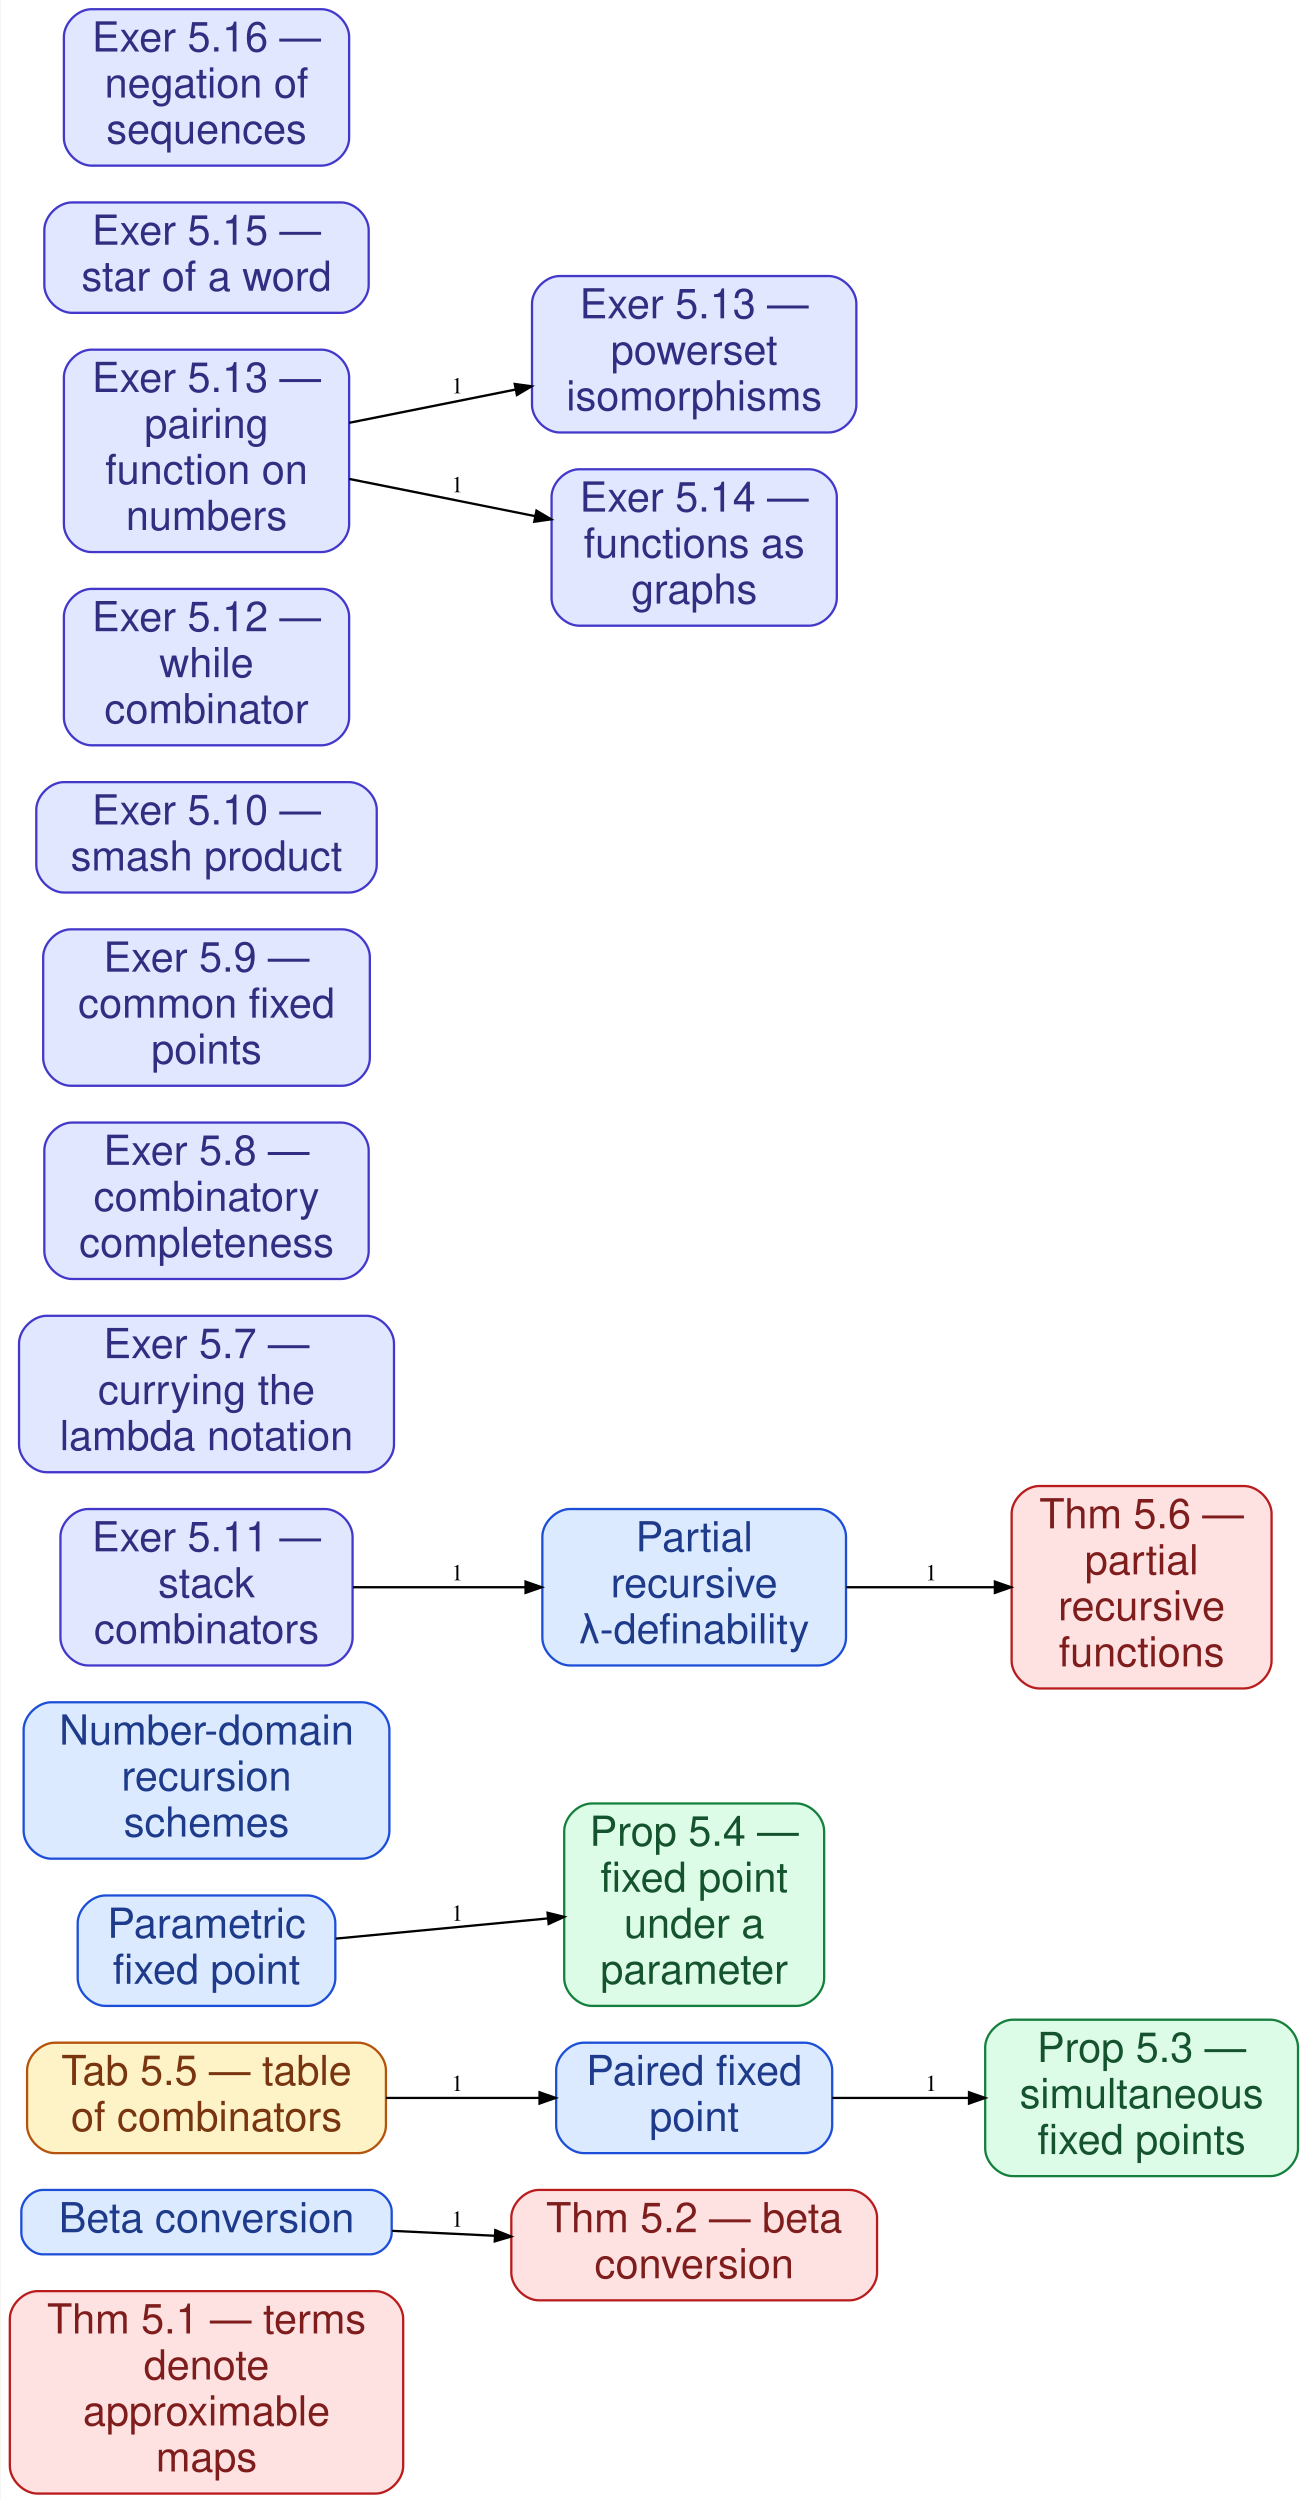
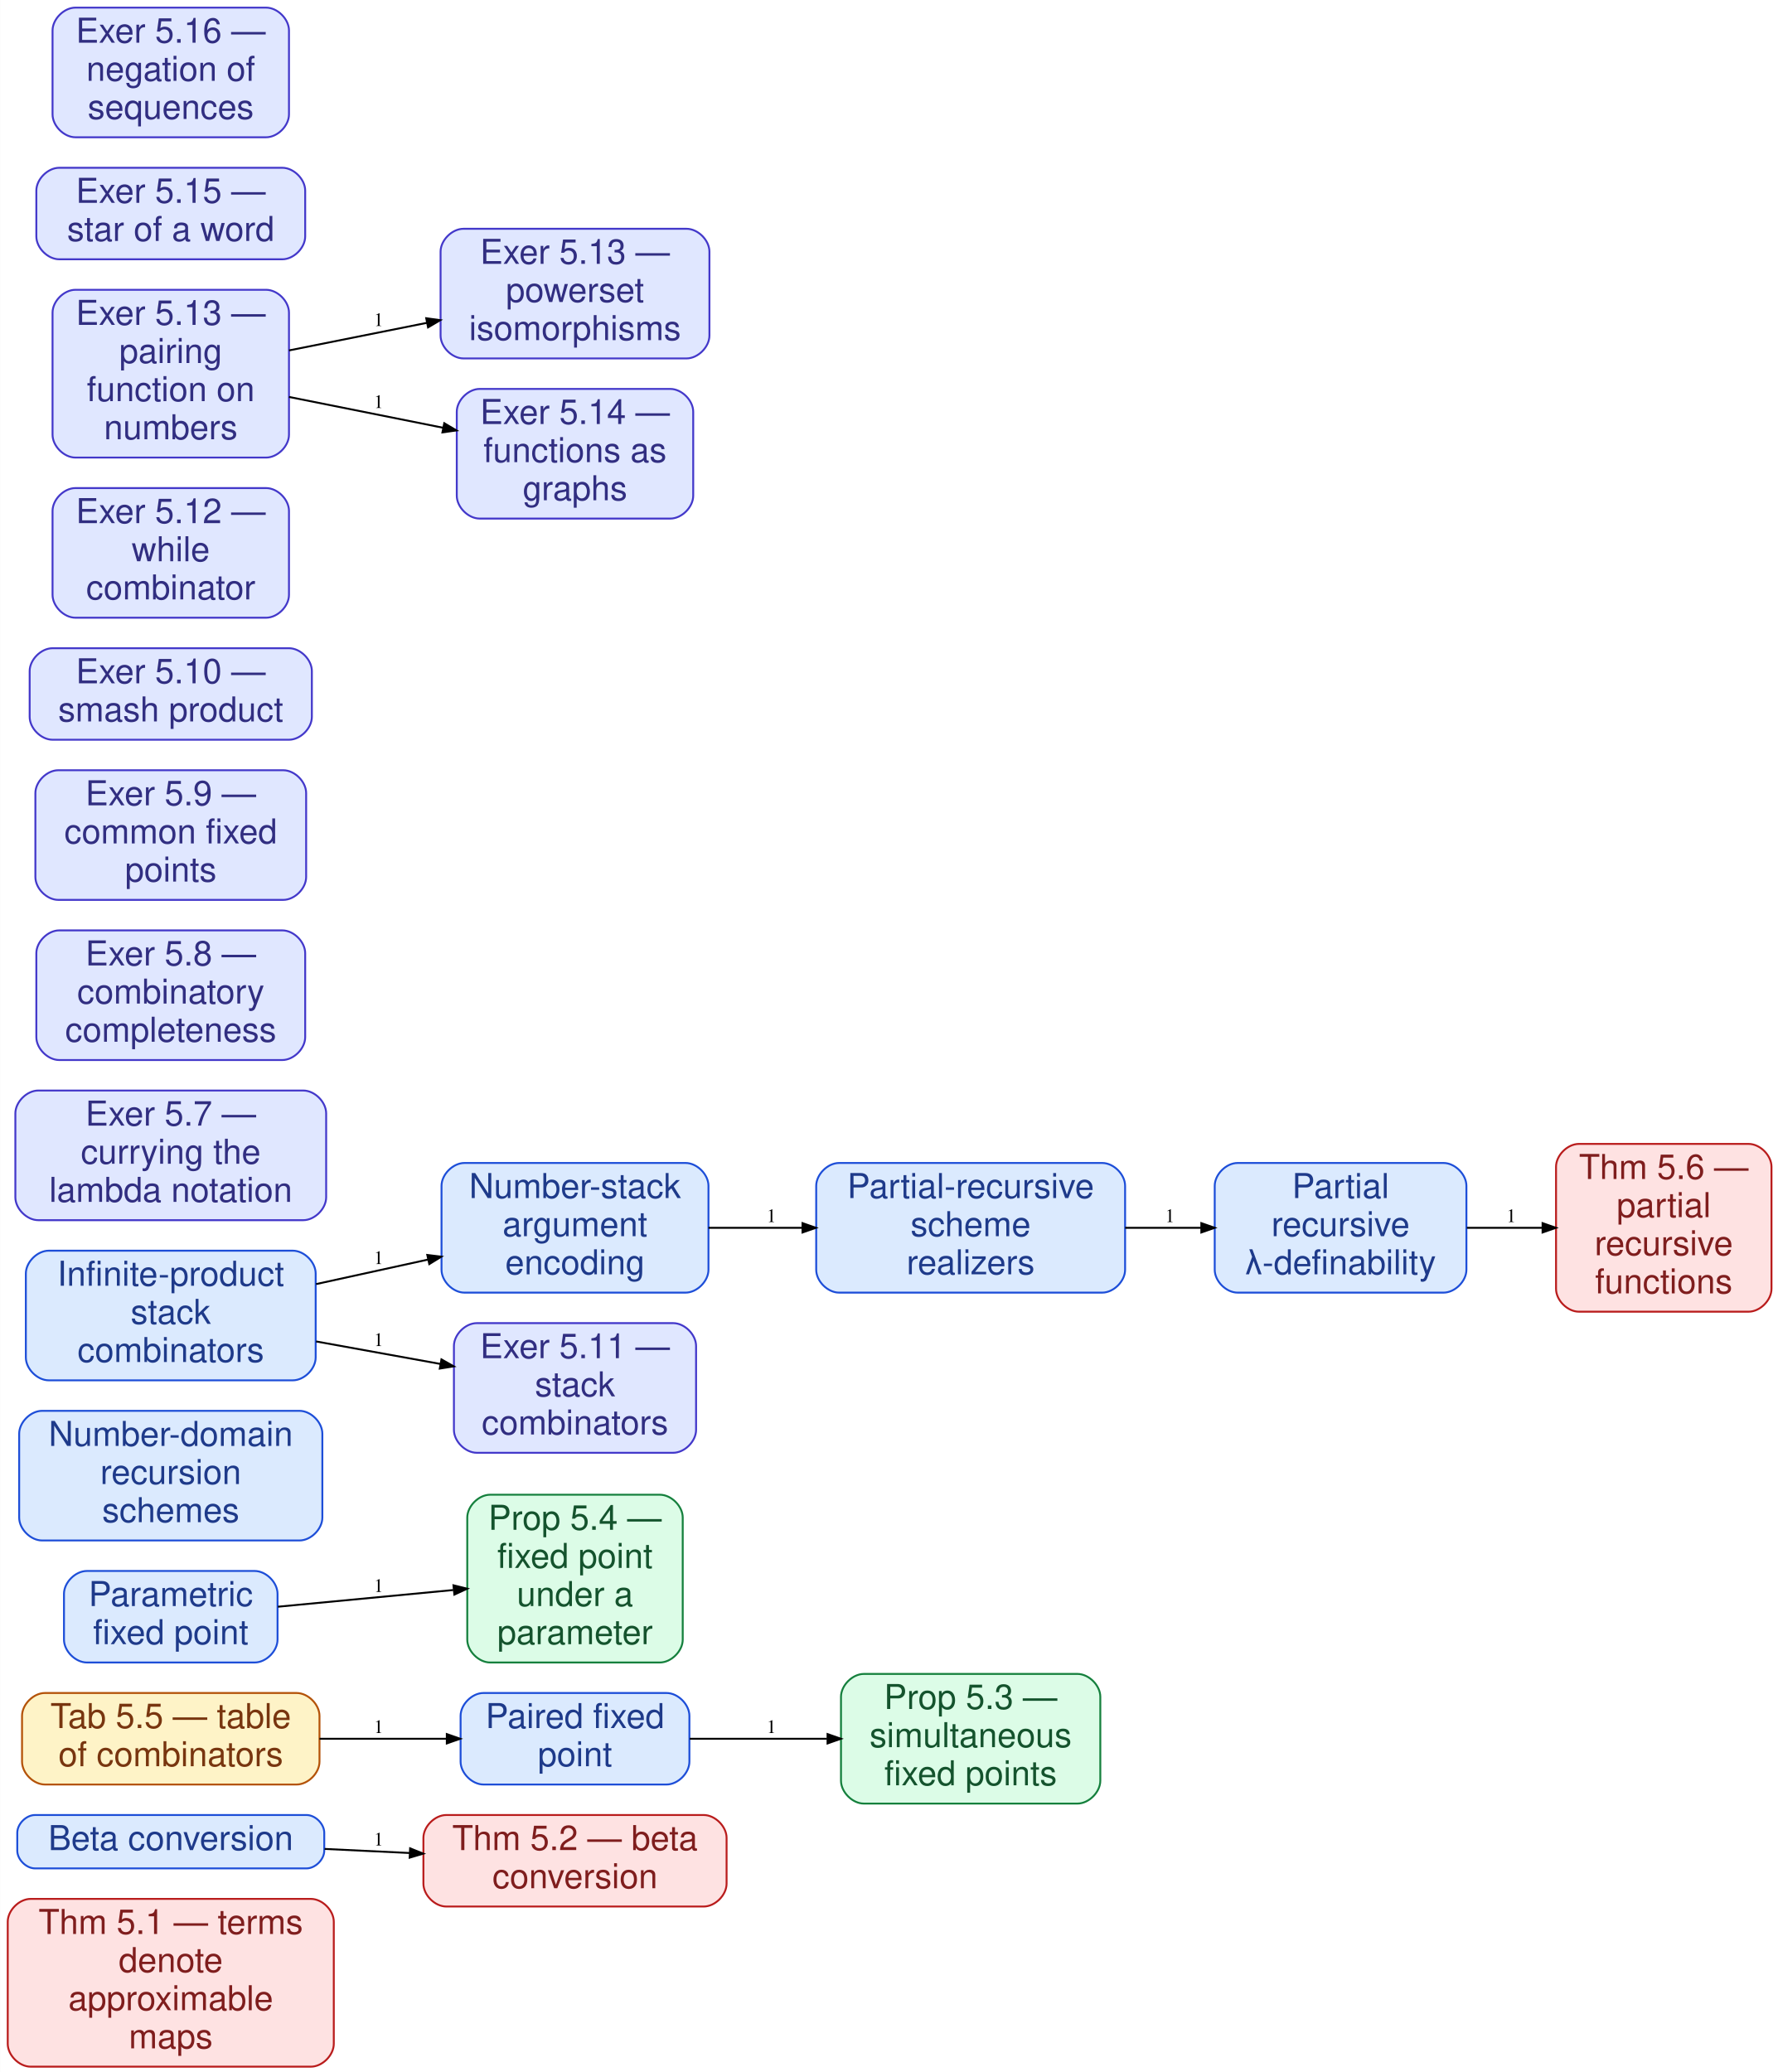
- <svg xmlns="http://www.w3.org/2000/svg" width="301pt" height="576pt" viewBox="0.00 0.00 300.71 576.00">
+ <svg xmlns="http://www.w3.org/2000/svg" width="494pt" height="576pt" viewBox="0.00 0.00 493.94 576.00">
  <g id="graph0" class="graph" transform="scale(0.53 0.53) rotate(0) translate(4 1084)">
-     <polygon fill="white" stroke="transparent" points="-4,4 -4,-1084 564,-1084 564,4 -4,4" />
+     <polygon fill="white" stroke="transparent" points="-4,4 -4,-1084 929,-1084 929,4 -4,4" />
    <g id="node1" class="node">
      <path fill="#fee2e2" stroke="#b91c1c" d="M159,-88C159,-88 12,-88 12,-88 6,-88 0,-82 0,-76 0,-76 0,-12 0,-12 0,-6 6,0 12,0 12,0 159,0 159,0 165,0 171,-6 171,-12 171,-12 171,-76 171,-76 171,-82 165,-88 159,-88" />
      <text text-anchor="middle" x="85.5" y="-69.6" font-family="Helvetica,sans-Serif" font-size="18.00" fill="#7f1d1d">Thm 5.1 — terms</text>
      <text text-anchor="middle" x="85.5" y="-49.6" font-family="Helvetica,sans-Serif" font-size="18.00" fill="#7f1d1d">denote</text>
      <text text-anchor="middle" x="85.5" y="-29.6" font-family="Helvetica,sans-Serif" font-size="18.00" fill="#7f1d1d">approximable</text>
      <text text-anchor="middle" x="85.5" y="-9.6" font-family="Helvetica,sans-Serif" font-size="18.00" fill="#7f1d1d">maps</text>
    </g>
    <g id="node2" class="node">
      <path fill="#dbeafe" stroke="#1d4ed8" d="M156.67,-132C156.67,-132 14.33,-132 14.33,-132 9.67,-132 5,-127.33 5,-122.67 5,-122.67 5,-113.33 5,-113.33 5,-108.67 9.67,-104 14.33,-104 14.33,-104 156.67,-104 156.67,-104 161.33,-104 166,-108.67 166,-113.33 166,-113.33 166,-122.67 166,-122.67 166,-127.33 161.33,-132 156.67,-132" />
      <text text-anchor="middle" x="85.5" y="-113.6" font-family="Helvetica,sans-Serif" font-size="18.00" fill="#1e3a8a">Beta conversion</text>
    </g>
    <g id="node3" class="node">
      <path fill="#fee2e2" stroke="#b91c1c" d="M365,-132C365,-132 230,-132 230,-132 224,-132 218,-126 218,-120 218,-120 218,-96 218,-96 218,-90 224,-84 230,-84 230,-84 365,-84 365,-84 371,-84 377,-90 377,-96 377,-96 377,-120 377,-120 377,-126 371,-132 365,-132" />
      <text text-anchor="middle" x="297.5" y="-113.6" font-family="Helvetica,sans-Serif" font-size="18.00" fill="#7f1d1d">Thm 5.2 — beta</text>
      <text text-anchor="middle" x="297.5" y="-93.6" font-family="Helvetica,sans-Serif" font-size="18.00" fill="#7f1d1d">conversion</text>
    </g>
-     <g id="edge5" class="edge">
+     <g id="edge4" class="edge">
      <path fill="none" stroke="black" d="M166.19,-114.21C180.75,-113.51 196,-112.79 210.72,-112.08" />
      <polygon fill="black" stroke="black" points="211.03,-114.52 217.91,-111.74 210.8,-109.63 211.03,-114.52" />
      <text text-anchor="middle" x="194.5" y="-116" font-family="Times,serif" font-size="10.00">1</text>
    </g>
    <g id="node4" class="node">
      <path fill="#dbeafe" stroke="#1d4ed8" d="M345.5,-196C345.5,-196 249.5,-196 249.5,-196 243.5,-196 237.5,-190 237.5,-184 237.5,-184 237.5,-160 237.5,-160 237.5,-154 243.5,-148 249.5,-148 249.5,-148 345.5,-148 345.5,-148 351.5,-148 357.5,-154 357.5,-160 357.5,-160 357.5,-184 357.5,-184 357.5,-190 351.5,-196 345.5,-196" />
      <text text-anchor="middle" x="297.5" y="-177.6" font-family="Helvetica,sans-Serif" font-size="18.00" fill="#1e3a8a">Paired fixed</text>
      <text text-anchor="middle" x="297.5" y="-157.6" font-family="Helvetica,sans-Serif" font-size="18.00" fill="#1e3a8a">point</text>
    </g>
    <g id="node5" class="node">
-       <path fill="#dcfce7" stroke="#15803d" d="M548,-206C548,-206 436,-206 436,-206 430,-206 424,-200 424,-194 424,-194 424,-150 424,-150 424,-144 430,-138 436,-138 436,-138 548,-138 548,-138 554,-138 560,-144 560,-150 560,-150 560,-194 560,-194 560,-200 554,-206 548,-206" />
-       <text text-anchor="middle" x="492" y="-187.6" font-family="Helvetica,sans-Serif" font-size="18.00" fill="#14532d">Prop 5.3 —</text>
-       <text text-anchor="middle" x="492" y="-167.6" font-family="Helvetica,sans-Serif" font-size="18.00" fill="#14532d">simultaneous</text>
-       <text text-anchor="middle" x="492" y="-147.6" font-family="Helvetica,sans-Serif" font-size="18.00" fill="#14532d">fixed points</text>
-     </g>
-     <g id="edge8" class="edge">
-       <path fill="none" stroke="black" d="M357.56,-172C376.27,-172 397.18,-172 416.8,-172" />
-       <polygon fill="black" stroke="black" points="416.97,-174.45 423.97,-172 416.97,-169.55 416.97,-174.45" />
+       <path fill="#dcfce7" stroke="#15803d" d="M561,-206C561,-206 449,-206 449,-206 443,-206 437,-200 437,-194 437,-194 437,-150 437,-150 437,-144 443,-138 449,-138 449,-138 561,-138 561,-138 567,-138 573,-144 573,-150 573,-150 573,-194 573,-194 573,-200 567,-206 561,-206" />
+       <text text-anchor="middle" x="505" y="-187.6" font-family="Helvetica,sans-Serif" font-size="18.00" fill="#14532d">Prop 5.3 —</text>
+       <text text-anchor="middle" x="505" y="-167.6" font-family="Helvetica,sans-Serif" font-size="18.00" fill="#14532d">simultaneous</text>
+       <text text-anchor="middle" x="505" y="-147.6" font-family="Helvetica,sans-Serif" font-size="18.00" fill="#14532d">fixed points</text>
+     </g>
+     <g id="edge11" class="edge">
+       <path fill="none" stroke="black" d="M357.66,-172C380.12,-172 405.99,-172 429.67,-172" />
+       <polygon fill="black" stroke="black" points="429.95,-174.45 436.95,-172 429.95,-169.55 429.95,-174.45" />
      <text text-anchor="middle" x="400.5" y="-175" font-family="Times,serif" font-size="10.00">1</text>
    </g>
    <g id="node6" class="node">
      <path fill="#dbeafe" stroke="#1d4ed8" d="M129.5,-260C129.5,-260 41.5,-260 41.5,-260 35.5,-260 29.5,-254 29.5,-248 29.5,-248 29.5,-224 29.5,-224 29.5,-218 35.5,-212 41.5,-212 41.5,-212 129.5,-212 129.5,-212 135.5,-212 141.5,-218 141.5,-224 141.5,-224 141.5,-248 141.5,-248 141.5,-254 135.5,-260 129.5,-260" />
      <text text-anchor="middle" x="85.5" y="-241.6" font-family="Helvetica,sans-Serif" font-size="18.00" fill="#1e3a8a">Parametric</text>
      <text text-anchor="middle" x="85.5" y="-221.6" font-family="Helvetica,sans-Serif" font-size="18.00" fill="#1e3a8a">fixed point</text>
    </g>
    <g id="node7" class="node">
      <path fill="#dcfce7" stroke="#15803d" d="M342,-300C342,-300 253,-300 253,-300 247,-300 241,-294 241,-288 241,-288 241,-224 241,-224 241,-218 247,-212 253,-212 253,-212 342,-212 342,-212 348,-212 354,-218 354,-224 354,-224 354,-288 354,-288 354,-294 348,-300 342,-300" />
      <text text-anchor="middle" x="297.5" y="-281.6" font-family="Helvetica,sans-Serif" font-size="18.00" fill="#14532d">Prop 5.4 —</text>
      <text text-anchor="middle" x="297.5" y="-261.6" font-family="Helvetica,sans-Serif" font-size="18.00" fill="#14532d">fixed point</text>
      <text text-anchor="middle" x="297.5" y="-241.6" font-family="Helvetica,sans-Serif" font-size="18.00" fill="#14532d">under a</text>
      <text text-anchor="middle" x="297.5" y="-221.6" font-family="Helvetica,sans-Serif" font-size="18.00" fill="#14532d">parameter</text>
    </g>
-     <g id="edge6" class="edge">
+     <g id="edge8" class="edge">
      <path fill="none" stroke="black" d="M141.68,-241.25C169.91,-243.94 204.39,-247.23 233.65,-250.01" />
      <polygon fill="black" stroke="black" points="233.76,-252.49 240.96,-250.71 234.23,-247.61 233.76,-252.49" />
      <text text-anchor="middle" x="194.5" y="-249" font-family="Times,serif" font-size="10.00">1</text>
    </g>
    <g id="node8" class="node">
      <path fill="#fef3c7" stroke="#b45309" d="M151.5,-196C151.5,-196 19.5,-196 19.5,-196 13.5,-196 7.5,-190 7.5,-184 7.5,-184 7.5,-160 7.5,-160 7.5,-154 13.5,-148 19.5,-148 19.5,-148 151.5,-148 151.5,-148 157.5,-148 163.5,-154 163.5,-160 163.5,-160 163.5,-184 163.5,-184 163.5,-190 157.5,-196 151.5,-196" />
      <text text-anchor="middle" x="85.5" y="-177.6" font-family="Helvetica,sans-Serif" font-size="18.00" fill="#78350f">Tab 5.5 — table</text>
      <text text-anchor="middle" x="85.5" y="-157.6" font-family="Helvetica,sans-Serif" font-size="18.00" fill="#78350f">of combinators</text>
    </g>
    <g id="edge1" class="edge">
      <path fill="none" stroke="black" d="M163.5,-172C185.38,-172 209,-172 230.19,-172" />
      <polygon fill="black" stroke="black" points="230.27,-174.45 237.27,-172 230.27,-169.55 230.27,-174.45" />
      <text text-anchor="middle" x="194.5" y="-175" font-family="Times,serif" font-size="10.00">1</text>
    </g>
    <g id="node9" class="node">
      <path fill="#dbeafe" stroke="#1d4ed8" d="M153,-344C153,-344 18,-344 18,-344 12,-344 6,-338 6,-332 6,-332 6,-288 6,-288 6,-282 12,-276 18,-276 18,-276 153,-276 153,-276 159,-276 165,-282 165,-288 165,-288 165,-332 165,-332 165,-338 159,-344 153,-344" />
      <text text-anchor="middle" x="85.5" y="-325.6" font-family="Helvetica,sans-Serif" font-size="18.00" fill="#1e3a8a">Number-domain</text>
      <text text-anchor="middle" x="85.5" y="-305.6" font-family="Helvetica,sans-Serif" font-size="18.00" fill="#1e3a8a">recursion</text>
      <text text-anchor="middle" x="85.5" y="-285.6" font-family="Helvetica,sans-Serif" font-size="18.00" fill="#1e3a8a">schemes</text>
    </g>
    <g id="node10" class="node">
-       <path fill="#dbeafe" stroke="#1d4ed8" d="M351.5,-428C351.5,-428 243.5,-428 243.5,-428 237.5,-428 231.5,-422 231.5,-416 231.5,-416 231.5,-372 231.5,-372 231.5,-366 237.5,-360 243.5,-360 243.5,-360 351.5,-360 351.5,-360 357.5,-360 363.5,-366 363.5,-372 363.5,-372 363.5,-416 363.5,-416 363.5,-422 357.5,-428 351.5,-428" />
-       <text text-anchor="middle" x="297.5" y="-409.6" font-family="Helvetica,sans-Serif" font-size="18.00" fill="#1e3a8a">Partial</text>
-       <text text-anchor="middle" x="297.5" y="-389.6" font-family="Helvetica,sans-Serif" font-size="18.00" fill="#1e3a8a">recursive</text>
-       <text text-anchor="middle" x="297.5" y="-369.6" font-family="Helvetica,sans-Serif" font-size="18.00" fill="#1e3a8a">λ-definability</text>
+       <path fill="#dbeafe" stroke="#1d4ed8" d="M149.5,-428C149.5,-428 21.5,-428 21.5,-428 15.5,-428 9.5,-422 9.5,-416 9.5,-416 9.5,-372 9.5,-372 9.5,-366 15.5,-360 21.5,-360 21.5,-360 149.5,-360 149.5,-360 155.5,-360 161.5,-366 161.5,-372 161.5,-372 161.5,-416 161.5,-416 161.5,-422 155.5,-428 149.5,-428" />
+       <text text-anchor="middle" x="85.5" y="-409.6" font-family="Helvetica,sans-Serif" font-size="18.00" fill="#1e3a8a">Infinite-product</text>
+       <text text-anchor="middle" x="85.5" y="-389.6" font-family="Helvetica,sans-Serif" font-size="18.00" fill="#1e3a8a">stack</text>
+       <text text-anchor="middle" x="85.5" y="-369.6" font-family="Helvetica,sans-Serif" font-size="18.00" fill="#1e3a8a">combinators</text>
    </g>
    <g id="node11" class="node">
-       <path fill="#fee2e2" stroke="#b91c1c" d="M536.5,-438C536.5,-438 447.5,-438 447.5,-438 441.5,-438 435.5,-432 435.5,-426 435.5,-426 435.5,-362 435.5,-362 435.5,-356 441.5,-350 447.5,-350 447.5,-350 536.5,-350 536.5,-350 542.5,-350 548.5,-356 548.5,-362 548.5,-362 548.5,-426 548.5,-426 548.5,-432 542.5,-438 536.5,-438" />
-       <text text-anchor="middle" x="492" y="-419.6" font-family="Helvetica,sans-Serif" font-size="18.00" fill="#7f1d1d">Thm 5.6 —</text>
-       <text text-anchor="middle" x="492" y="-399.6" font-family="Helvetica,sans-Serif" font-size="18.00" fill="#7f1d1d">partial</text>
-       <text text-anchor="middle" x="492" y="-379.6" font-family="Helvetica,sans-Serif" font-size="18.00" fill="#7f1d1d">recursive</text>
-       <text text-anchor="middle" x="492" y="-359.6" font-family="Helvetica,sans-Serif" font-size="18.00" fill="#7f1d1d">functions</text>
+       <path fill="#dbeafe" stroke="#1d4ed8" d="M355.5,-474C355.5,-474 239.5,-474 239.5,-474 233.5,-474 227.5,-468 227.5,-462 227.5,-462 227.5,-418 227.5,-418 227.5,-412 233.5,-406 239.5,-406 239.5,-406 355.5,-406 355.5,-406 361.5,-406 367.5,-412 367.5,-418 367.5,-418 367.5,-462 367.5,-462 367.5,-468 361.5,-474 355.5,-474" />
+       <text text-anchor="middle" x="297.5" y="-455.6" font-family="Helvetica,sans-Serif" font-size="18.00" fill="#1e3a8a">Number-stack</text>
+       <text text-anchor="middle" x="297.5" y="-435.6" font-family="Helvetica,sans-Serif" font-size="18.00" fill="#1e3a8a">argument</text>
+       <text text-anchor="middle" x="297.5" y="-415.6" font-family="Helvetica,sans-Serif" font-size="18.00" fill="#1e3a8a">encoding</text>
+     </g>
+     <g id="edge6" class="edge">
+       <path fill="none" stroke="black" d="M161.72,-410.48C180.8,-414.66 201.3,-419.15 220.42,-423.34" />
+       <polygon fill="black" stroke="black" points="220.04,-425.76 227.4,-424.86 221.09,-420.97 220.04,-425.76" />
+       <text text-anchor="middle" x="194.5" y="-421" font-family="Times,serif" font-size="10.00">1</text>
+     </g>
+     <g id="node19" class="node">
+       <path fill="#e0e7ff" stroke="#4338ca" d="M349,-390C349,-390 246,-390 246,-390 240,-390 234,-384 234,-378 234,-378 234,-334 234,-334 234,-328 240,-322 246,-322 246,-322 349,-322 349,-322 355,-322 361,-328 361,-334 361,-334 361,-378 361,-378 361,-384 355,-390 349,-390" />
+       <text text-anchor="middle" x="297.5" y="-371.6" font-family="Helvetica,sans-Serif" font-size="18.00" fill="#312e81">Exer 5.11 —</text>
+       <text text-anchor="middle" x="297.5" y="-351.6" font-family="Helvetica,sans-Serif" font-size="18.00" fill="#312e81">stack</text>
+       <text text-anchor="middle" x="297.5" y="-331.6" font-family="Helvetica,sans-Serif" font-size="18.00" fill="#312e81">combinators</text>
+     </g>
+     <g id="edge5" class="edge">
+       <path fill="none" stroke="black" d="M161.72,-380.39C182.97,-376.54 206,-372.38 226.91,-368.59" />
+       <polygon fill="black" stroke="black" points="227.46,-370.98 233.91,-367.33 226.59,-366.16 227.46,-370.98" />
+       <text text-anchor="middle" x="194.5" y="-378" font-family="Times,serif" font-size="10.00">1</text>
+     </g>
+     <g id="node12" class="node">
+       <path fill="#dbeafe" stroke="#1d4ed8" d="M574,-474C574,-474 436,-474 436,-474 430,-474 424,-468 424,-462 424,-462 424,-418 424,-418 424,-412 430,-406 436,-406 436,-406 574,-406 574,-406 580,-406 586,-412 586,-418 586,-418 586,-462 586,-462 586,-468 580,-474 574,-474" />
+       <text text-anchor="middle" x="505" y="-455.6" font-family="Helvetica,sans-Serif" font-size="18.00" fill="#1e3a8a">Partial-recursive</text>
+       <text text-anchor="middle" x="505" y="-435.6" font-family="Helvetica,sans-Serif" font-size="18.00" fill="#1e3a8a">scheme</text>
+       <text text-anchor="middle" x="505" y="-415.6" font-family="Helvetica,sans-Serif" font-size="18.00" fill="#1e3a8a">realizers</text>
    </g>
    <g id="edge7" class="edge">
-       <path fill="none" stroke="black" d="M363.67,-394C384.45,-394 407.4,-394 428.03,-394" />
-       <polygon fill="black" stroke="black" points="428.22,-396.45 435.22,-394 428.22,-391.55 428.22,-396.45" />
-       <text text-anchor="middle" x="400.5" y="-397" font-family="Times,serif" font-size="10.00">1</text>
-     </g>
-     <g id="node12" class="node">
+       <path fill="none" stroke="black" d="M367.5,-440C383.31,-440 400.33,-440 416.8,-440" />
+       <polygon fill="black" stroke="black" points="416.82,-442.45 423.82,-440 416.82,-437.55 416.82,-442.45" />
+       <text text-anchor="middle" x="400.5" y="-443" font-family="Times,serif" font-size="10.00">1</text>
+     </g>
+     <g id="node13" class="node">
+       <path fill="#dbeafe" stroke="#1d4ed8" d="M753,-474C753,-474 645,-474 645,-474 639,-474 633,-468 633,-462 633,-462 633,-418 633,-418 633,-412 639,-406 645,-406 645,-406 753,-406 753,-406 759,-406 765,-412 765,-418 765,-418 765,-462 765,-462 765,-468 759,-474 753,-474" />
+       <text text-anchor="middle" x="699" y="-455.6" font-family="Helvetica,sans-Serif" font-size="18.00" fill="#1e3a8a">Partial</text>
+       <text text-anchor="middle" x="699" y="-435.6" font-family="Helvetica,sans-Serif" font-size="18.00" fill="#1e3a8a">recursive</text>
+       <text text-anchor="middle" x="699" y="-415.6" font-family="Helvetica,sans-Serif" font-size="18.00" fill="#1e3a8a">λ-definability</text>
+     </g>
+     <g id="edge10" class="edge">
+       <path fill="none" stroke="black" d="M586.03,-440C599.23,-440 612.84,-440 625.83,-440" />
+       <polygon fill="black" stroke="black" points="625.98,-442.45 632.98,-440 625.98,-437.55 625.98,-442.45" />
+       <text text-anchor="middle" x="609.5" y="-443" font-family="Times,serif" font-size="10.00">1</text>
+     </g>
+     <g id="node14" class="node">
+       <path fill="#fee2e2" stroke="#b91c1c" d="M913,-484C913,-484 824,-484 824,-484 818,-484 812,-478 812,-472 812,-472 812,-408 812,-408 812,-402 818,-396 824,-396 824,-396 913,-396 913,-396 919,-396 925,-402 925,-408 925,-408 925,-472 925,-472 925,-478 919,-484 913,-484" />
+       <text text-anchor="middle" x="868.5" y="-465.6" font-family="Helvetica,sans-Serif" font-size="18.00" fill="#7f1d1d">Thm 5.6 —</text>
+       <text text-anchor="middle" x="868.5" y="-445.6" font-family="Helvetica,sans-Serif" font-size="18.00" fill="#7f1d1d">partial</text>
+       <text text-anchor="middle" x="868.5" y="-425.6" font-family="Helvetica,sans-Serif" font-size="18.00" fill="#7f1d1d">recursive</text>
+       <text text-anchor="middle" x="868.5" y="-405.6" font-family="Helvetica,sans-Serif" font-size="18.00" fill="#7f1d1d">functions</text>
+     </g>
+     <g id="edge9" class="edge">
+       <path fill="none" stroke="black" d="M765.24,-440C778.26,-440 791.91,-440 804.84,-440" />
+       <polygon fill="black" stroke="black" points="804.94,-442.45 811.94,-440 804.94,-437.55 804.94,-442.45" />
+       <text text-anchor="middle" x="788.5" y="-443" font-family="Times,serif" font-size="10.00">1</text>
+     </g>
+     <g id="node15" class="node">
      <path fill="#e0e7ff" stroke="#4338ca" d="M155,-512C155,-512 16,-512 16,-512 10,-512 4,-506 4,-500 4,-500 4,-456 4,-456 4,-450 10,-444 16,-444 16,-444 155,-444 155,-444 161,-444 167,-450 167,-456 167,-456 167,-500 167,-500 167,-506 161,-512 155,-512" />
      <text text-anchor="middle" x="85.5" y="-493.6" font-family="Helvetica,sans-Serif" font-size="18.00" fill="#312e81">Exer 5.7 —</text>
      <text text-anchor="middle" x="85.5" y="-473.6" font-family="Helvetica,sans-Serif" font-size="18.00" fill="#312e81">currying the</text>
      <text text-anchor="middle" x="85.5" y="-453.6" font-family="Helvetica,sans-Serif" font-size="18.00" fill="#312e81">lambda notation</text>
    </g>
-     <g id="node13" class="node">
+     <g id="node16" class="node">
      <path fill="#e0e7ff" stroke="#4338ca" d="M144,-596C144,-596 27,-596 27,-596 21,-596 15,-590 15,-584 15,-584 15,-540 15,-540 15,-534 21,-528 27,-528 27,-528 144,-528 144,-528 150,-528 156,-534 156,-540 156,-540 156,-584 156,-584 156,-590 150,-596 144,-596" />
      <text text-anchor="middle" x="85.5" y="-577.6" font-family="Helvetica,sans-Serif" font-size="18.00" fill="#312e81">Exer 5.8 —</text>
      <text text-anchor="middle" x="85.5" y="-557.6" font-family="Helvetica,sans-Serif" font-size="18.00" fill="#312e81">combinatory</text>
      <text text-anchor="middle" x="85.5" y="-537.6" font-family="Helvetica,sans-Serif" font-size="18.00" fill="#312e81">completeness</text>
    </g>
-     <g id="node14" class="node">
+     <g id="node17" class="node">
      <path fill="#e0e7ff" stroke="#4338ca" d="M144.5,-680C144.5,-680 26.5,-680 26.5,-680 20.5,-680 14.5,-674 14.5,-668 14.5,-668 14.5,-624 14.5,-624 14.5,-618 20.5,-612 26.5,-612 26.5,-612 144.5,-612 144.5,-612 150.5,-612 156.5,-618 156.5,-624 156.5,-624 156.5,-668 156.5,-668 156.5,-674 150.5,-680 144.5,-680" />
      <text text-anchor="middle" x="85.5" y="-661.6" font-family="Helvetica,sans-Serif" font-size="18.00" fill="#312e81">Exer 5.9 —</text>
      <text text-anchor="middle" x="85.5" y="-641.6" font-family="Helvetica,sans-Serif" font-size="18.00" fill="#312e81">common fixed</text>
      <text text-anchor="middle" x="85.5" y="-621.6" font-family="Helvetica,sans-Serif" font-size="18.00" fill="#312e81">points</text>
    </g>
-     <g id="node15" class="node">
+     <g id="node18" class="node">
      <path fill="#e0e7ff" stroke="#4338ca" d="M147.5,-744C147.5,-744 23.5,-744 23.5,-744 17.5,-744 11.5,-738 11.5,-732 11.5,-732 11.5,-708 11.5,-708 11.5,-702 17.5,-696 23.5,-696 23.5,-696 147.5,-696 147.5,-696 153.5,-696 159.5,-702 159.5,-708 159.5,-708 159.5,-732 159.5,-732 159.5,-738 153.5,-744 147.5,-744" />
      <text text-anchor="middle" x="85.5" y="-725.6" font-family="Helvetica,sans-Serif" font-size="18.00" fill="#312e81">Exer 5.10 —</text>
      <text text-anchor="middle" x="85.5" y="-705.6" font-family="Helvetica,sans-Serif" font-size="18.00" fill="#312e81">smash product</text>
    </g>
-     <g id="node16" class="node">
-       <path fill="#e0e7ff" stroke="#4338ca" d="M137,-428C137,-428 34,-428 34,-428 28,-428 22,-422 22,-416 22,-416 22,-372 22,-372 22,-366 28,-360 34,-360 34,-360 137,-360 137,-360 143,-360 149,-366 149,-372 149,-372 149,-416 149,-416 149,-422 143,-428 137,-428" />
-       <text text-anchor="middle" x="85.5" y="-409.6" font-family="Helvetica,sans-Serif" font-size="18.00" fill="#312e81">Exer 5.11 —</text>
-       <text text-anchor="middle" x="85.5" y="-389.6" font-family="Helvetica,sans-Serif" font-size="18.00" fill="#312e81">stack</text>
-       <text text-anchor="middle" x="85.5" y="-369.6" font-family="Helvetica,sans-Serif" font-size="18.00" fill="#312e81">combinators</text>
-     </g>
-     <g id="edge2" class="edge">
-       <path fill="none" stroke="black" d="M149.22,-394C172.76,-394 199.71,-394 224.06,-394" />
-       <polygon fill="black" stroke="black" points="224.19,-396.45 231.19,-394 224.19,-391.55 224.19,-396.45" />
-       <text text-anchor="middle" x="194.5" y="-397" font-family="Times,serif" font-size="10.00">1</text>
-     </g>
-     <g id="node17" class="node">
+     <g id="node20" class="node">
      <path fill="#e0e7ff" stroke="#4338ca" d="M135.5,-828C135.5,-828 35.5,-828 35.5,-828 29.5,-828 23.5,-822 23.5,-816 23.5,-816 23.5,-772 23.5,-772 23.5,-766 29.5,-760 35.5,-760 35.5,-760 135.5,-760 135.5,-760 141.5,-760 147.5,-766 147.5,-772 147.5,-772 147.5,-816 147.5,-816 147.5,-822 141.5,-828 135.5,-828" />
      <text text-anchor="middle" x="85.5" y="-809.6" font-family="Helvetica,sans-Serif" font-size="18.00" fill="#312e81">Exer 5.12 —</text>
      <text text-anchor="middle" x="85.5" y="-789.6" font-family="Helvetica,sans-Serif" font-size="18.00" fill="#312e81">while</text>
      <text text-anchor="middle" x="85.5" y="-769.6" font-family="Helvetica,sans-Serif" font-size="18.00" fill="#312e81">combinator</text>
    </g>
-     <g id="node18" class="node">
+     <g id="node21" class="node">
      <path fill="#e0e7ff" stroke="#4338ca" d="M135.5,-932C135.5,-932 35.5,-932 35.5,-932 29.5,-932 23.5,-926 23.5,-920 23.5,-920 23.5,-856 23.5,-856 23.5,-850 29.5,-844 35.5,-844 35.5,-844 135.5,-844 135.5,-844 141.5,-844 147.5,-850 147.5,-856 147.5,-856 147.5,-920 147.5,-920 147.5,-926 141.5,-932 135.5,-932" />
      <text text-anchor="middle" x="85.5" y="-913.6" font-family="Helvetica,sans-Serif" font-size="18.00" fill="#312e81">Exer 5.13 —</text>
      <text text-anchor="middle" x="85.5" y="-893.6" font-family="Helvetica,sans-Serif" font-size="18.00" fill="#312e81">pairing</text>
      <text text-anchor="middle" x="85.5" y="-873.6" font-family="Helvetica,sans-Serif" font-size="18.00" fill="#312e81">function on</text>
      <text text-anchor="middle" x="85.5" y="-853.6" font-family="Helvetica,sans-Serif" font-size="18.00" fill="#312e81">numbers</text>
    </g>
-     <g id="node19" class="node">
+     <g id="node22" class="node">
      <path fill="#e0e7ff" stroke="#4338ca" d="M356,-964C356,-964 239,-964 239,-964 233,-964 227,-958 227,-952 227,-952 227,-908 227,-908 227,-902 233,-896 239,-896 239,-896 356,-896 356,-896 362,-896 368,-902 368,-908 368,-908 368,-952 368,-952 368,-958 362,-964 356,-964" />
      <text text-anchor="middle" x="297.5" y="-945.6" font-family="Helvetica,sans-Serif" font-size="18.00" fill="#312e81">Exer 5.13 —</text>
      <text text-anchor="middle" x="297.5" y="-925.6" font-family="Helvetica,sans-Serif" font-size="18.00" fill="#312e81">powerset</text>
      <text text-anchor="middle" x="297.5" y="-905.6" font-family="Helvetica,sans-Serif" font-size="18.00" fill="#312e81">isomorphisms</text>
    </g>
-     <g id="edge3" class="edge">
+     <g id="edge2" class="edge">
      <path fill="none" stroke="black" d="M147.52,-900.2C170.12,-904.72 196.03,-909.91 219.84,-914.67" />
      <polygon fill="black" stroke="black" points="219.48,-917.09 226.82,-916.06 220.44,-912.29 219.48,-917.09" />
      <text text-anchor="middle" x="194.5" y="-913" font-family="Times,serif" font-size="10.00">1</text>
    </g>
-     <g id="node20" class="node">
+     <g id="node23" class="node">
      <path fill="#e0e7ff" stroke="#4338ca" d="M347.5,-880C347.5,-880 247.5,-880 247.5,-880 241.5,-880 235.5,-874 235.5,-868 235.5,-868 235.5,-824 235.5,-824 235.5,-818 241.5,-812 247.5,-812 247.5,-812 347.5,-812 347.5,-812 353.5,-812 359.5,-818 359.5,-824 359.5,-824 359.5,-868 359.5,-868 359.5,-874 353.5,-880 347.5,-880" />
      <text text-anchor="middle" x="297.5" y="-861.6" font-family="Helvetica,sans-Serif" font-size="18.00" fill="#312e81">Exer 5.14 —</text>
      <text text-anchor="middle" x="297.5" y="-841.6" font-family="Helvetica,sans-Serif" font-size="18.00" fill="#312e81">functions as</text>
      <text text-anchor="middle" x="297.5" y="-821.6" font-family="Helvetica,sans-Serif" font-size="18.00" fill="#312e81">graphs</text>
    </g>
-     <g id="edge4" class="edge">
+     <g id="edge3" class="edge">
      <path fill="none" stroke="black" d="M147.52,-875.8C172.87,-870.73 202.39,-864.82 228.43,-859.61" />
      <polygon fill="black" stroke="black" points="228.94,-862.01 235.33,-858.23 227.98,-857.21 228.94,-862.01" />
      <text text-anchor="middle" x="194.5" y="-870" font-family="Times,serif" font-size="10.00">1</text>
    </g>
-     <g id="node21" class="node">
+     <g id="node24" class="node">
      <path fill="#e0e7ff" stroke="#4338ca" d="M144,-996C144,-996 27,-996 27,-996 21,-996 15,-990 15,-984 15,-984 15,-960 15,-960 15,-954 21,-948 27,-948 27,-948 144,-948 144,-948 150,-948 156,-954 156,-960 156,-960 156,-984 156,-984 156,-990 150,-996 144,-996" />
      <text text-anchor="middle" x="85.5" y="-977.6" font-family="Helvetica,sans-Serif" font-size="18.00" fill="#312e81">Exer 5.15 —</text>
      <text text-anchor="middle" x="85.5" y="-957.6" font-family="Helvetica,sans-Serif" font-size="18.00" fill="#312e81">star of a word</text>
    </g>
-     <g id="node22" class="node">
+     <g id="node25" class="node">
      <path fill="#e0e7ff" stroke="#4338ca" d="M135.5,-1080C135.5,-1080 35.5,-1080 35.5,-1080 29.5,-1080 23.5,-1074 23.5,-1068 23.5,-1068 23.5,-1024 23.5,-1024 23.5,-1018 29.5,-1012 35.5,-1012 35.5,-1012 135.5,-1012 135.5,-1012 141.5,-1012 147.5,-1018 147.5,-1024 147.5,-1024 147.5,-1068 147.5,-1068 147.5,-1074 141.5,-1080 135.5,-1080" />
      <text text-anchor="middle" x="85.5" y="-1061.6" font-family="Helvetica,sans-Serif" font-size="18.00" fill="#312e81">Exer 5.16 —</text>
      <text text-anchor="middle" x="85.5" y="-1041.6" font-family="Helvetica,sans-Serif" font-size="18.00" fill="#312e81">negation of</text>
      <text text-anchor="middle" x="85.5" y="-1021.6" font-family="Helvetica,sans-Serif" font-size="18.00" fill="#312e81">sequences</text>
    </g>
  </g>
</svg>
